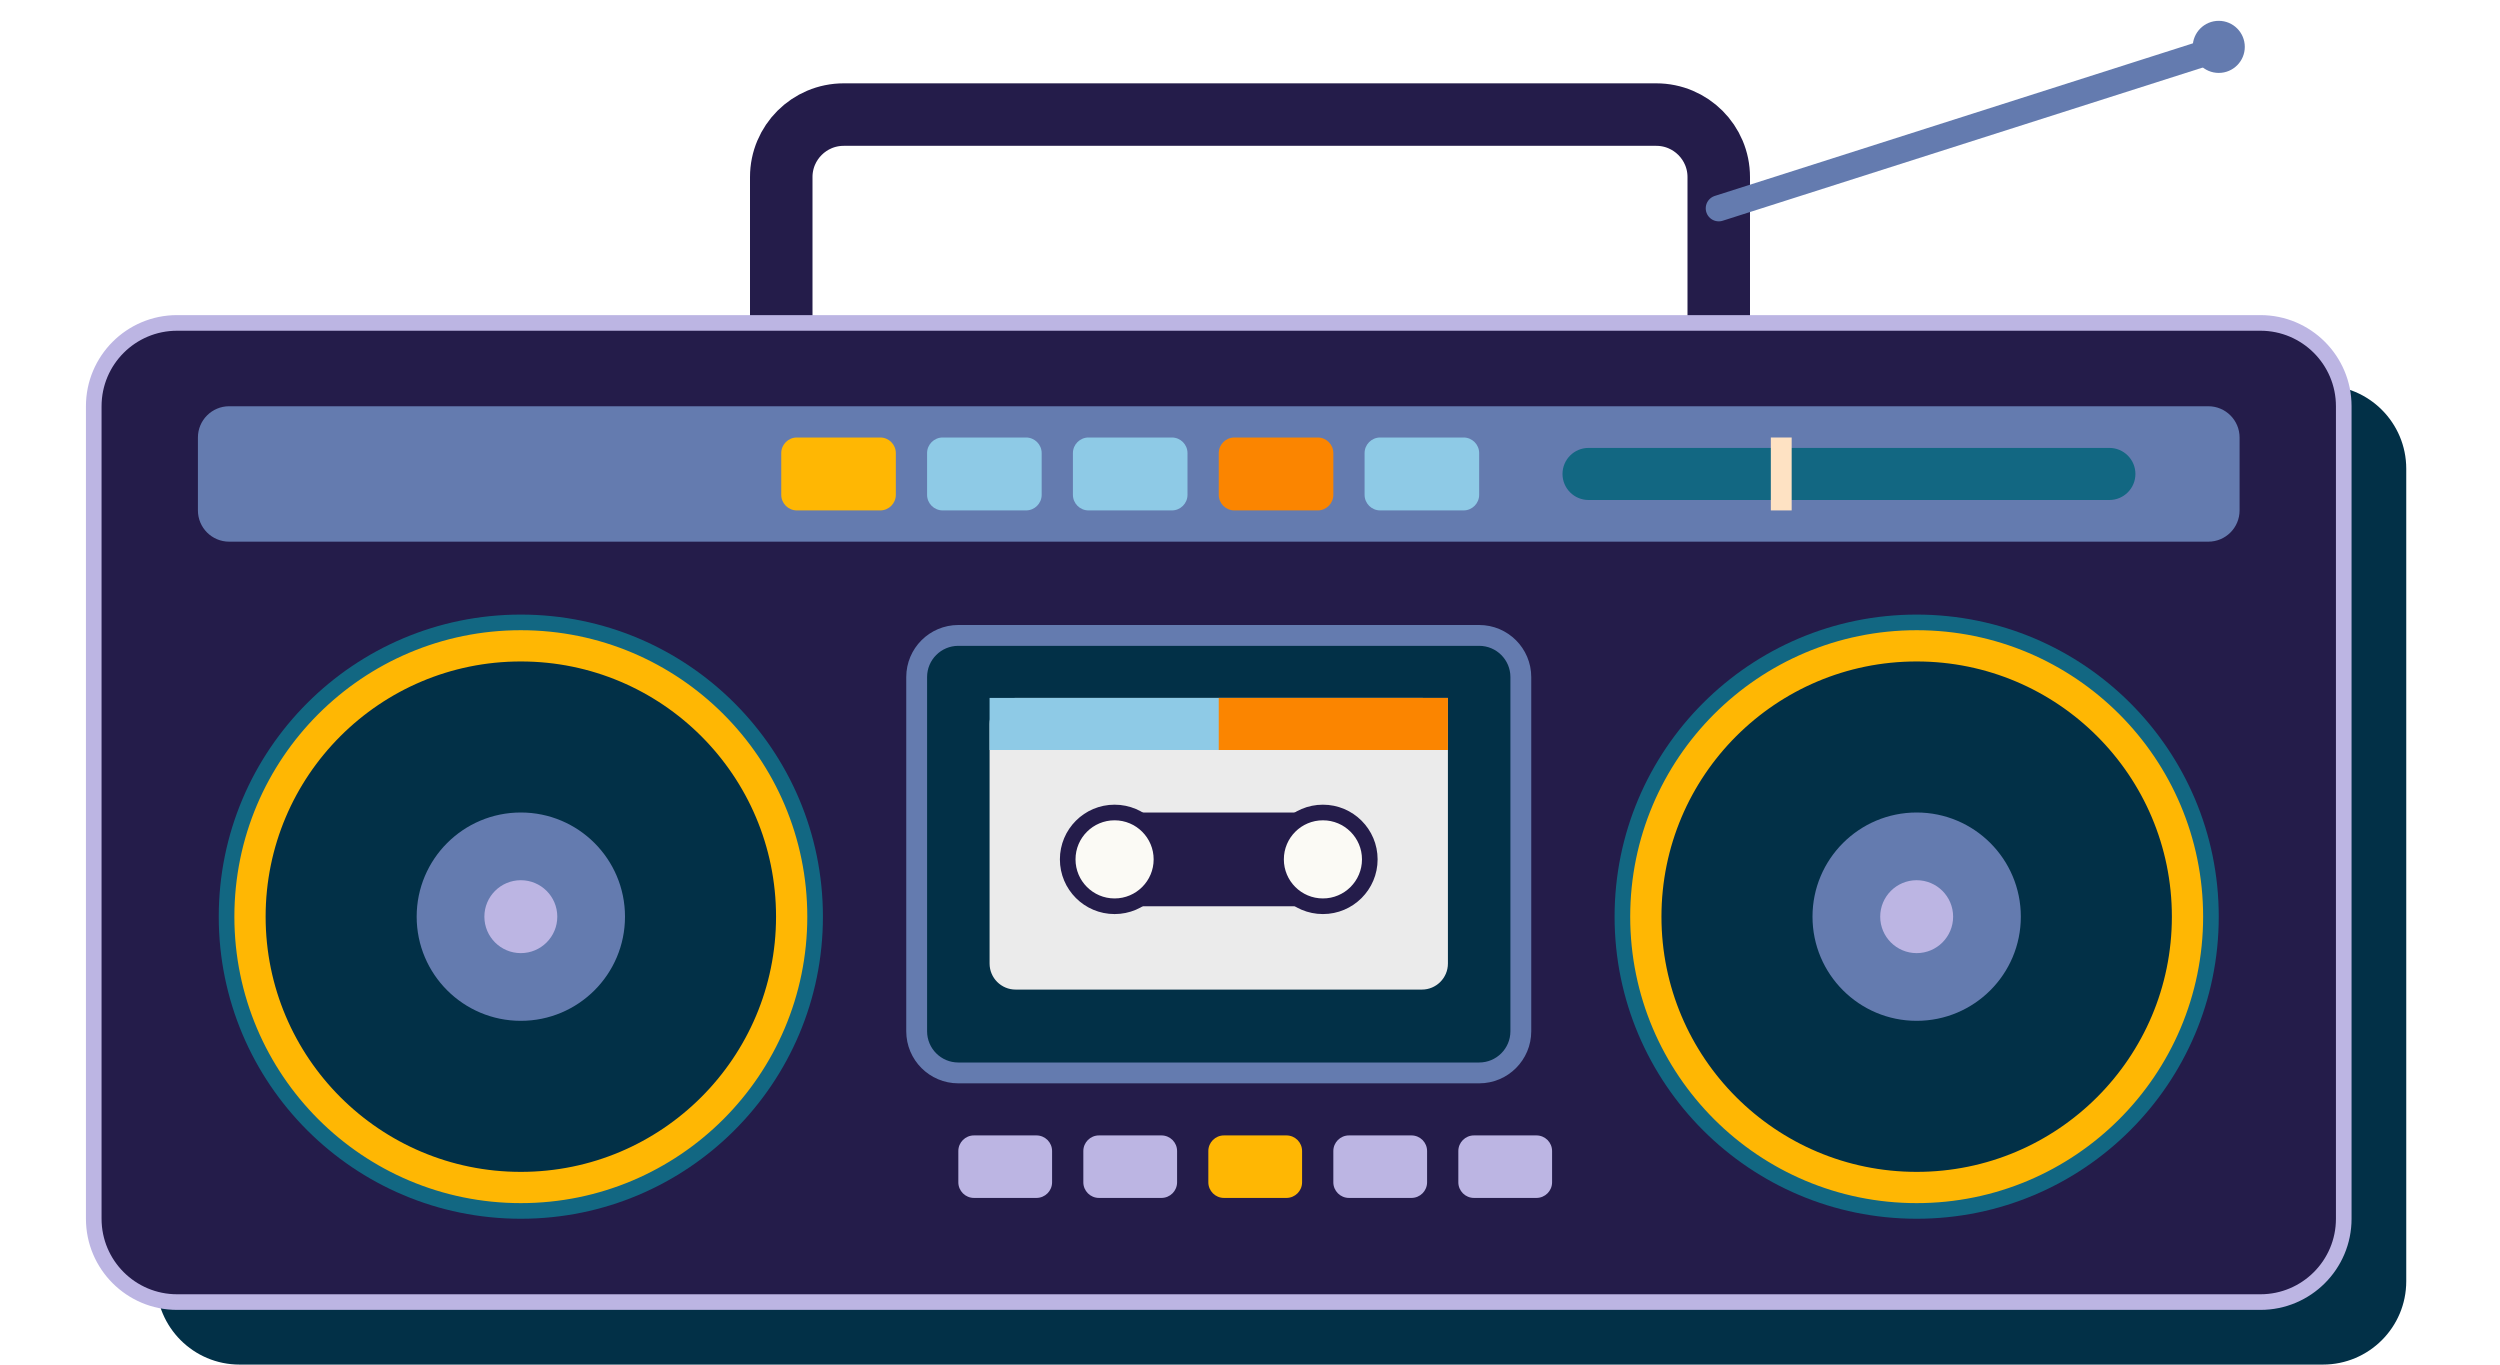
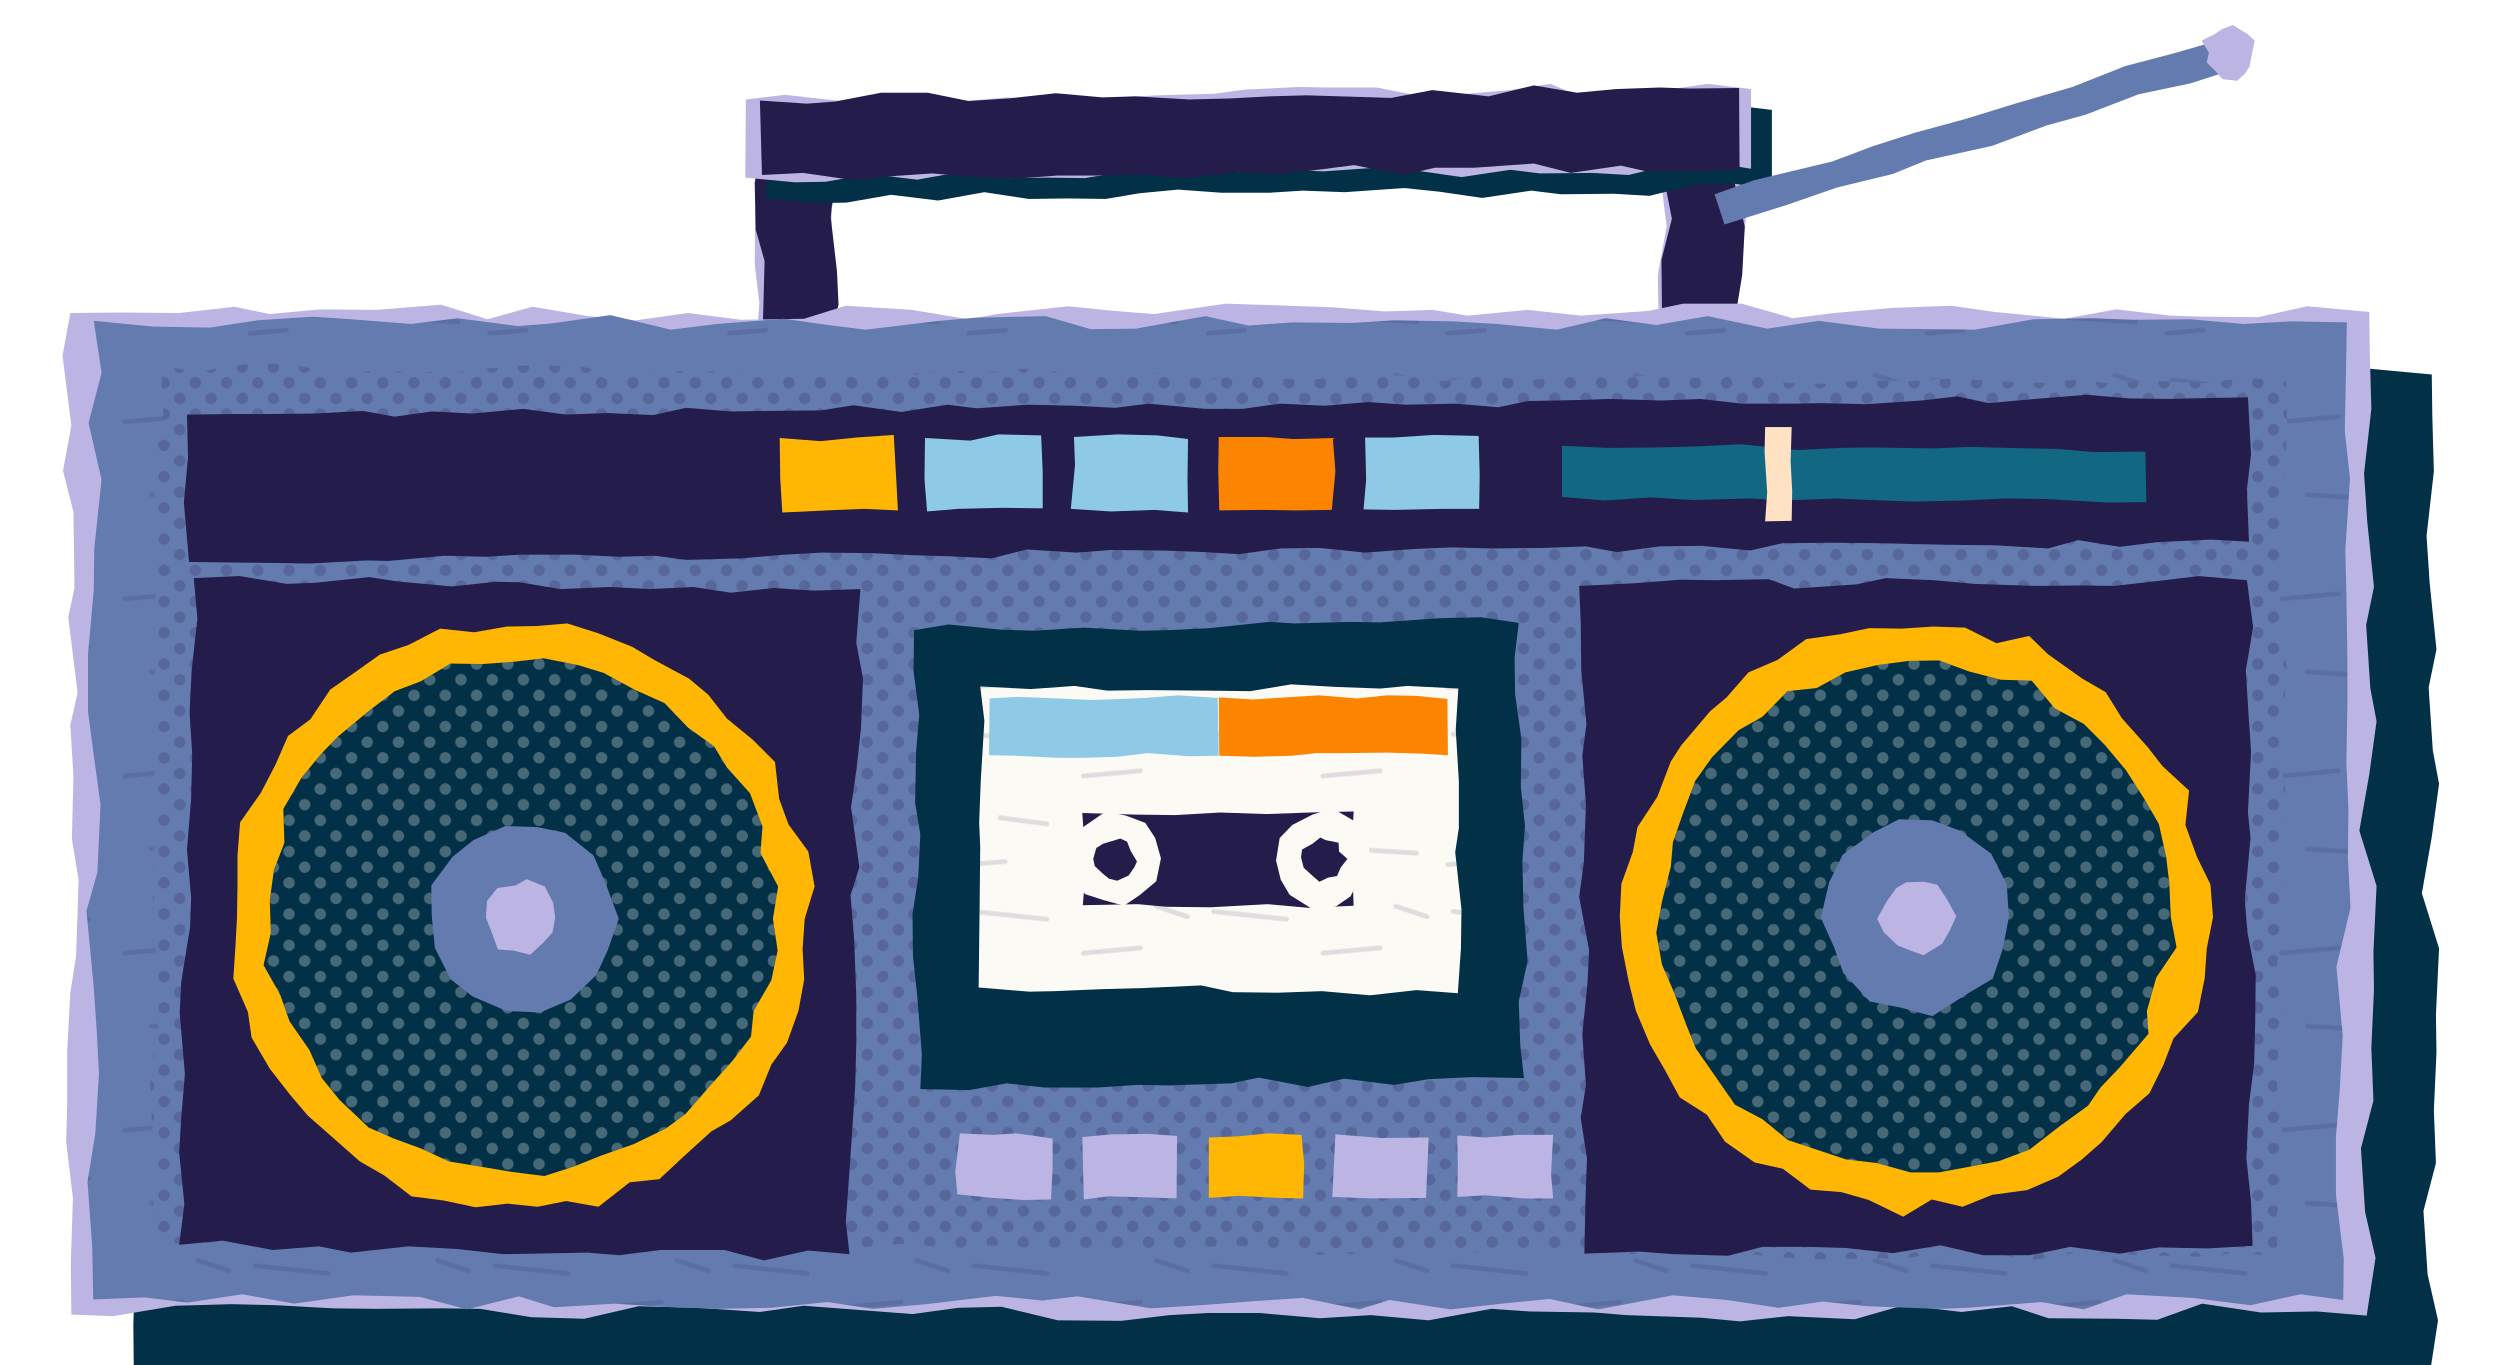
<svg xmlns="http://www.w3.org/2000/svg" viewBox="0 0 480 262" width="480" height="262">
-   <path d="M150 70V34a12 12 0 0 1 12-12h156a12 12 0 0 1 12 12v36" fill="none" stroke="#241c4a" stroke-width="12" stroke-linecap="round" />
-   <path d="M330 40 L424 10" stroke="#647baf" stroke-width="5" stroke-linecap="round" />
-   <circle cx="426" cy="9" r="5" fill="#647baf" />
-   <rect x="30" y="74" width="432" height="188" rx="16" fill="#023047" />
-   <rect x="18" y="62" width="432" height="188" rx="16" fill="#241c4a" stroke="#bcb5e3" stroke-width="3" />
-   <rect x="38" y="78" width="392" height="26" rx="6" fill="#647baf" />
-   <g fill="#ffb703">
-     <rect x="150" y="84" width="22" height="14" rx="3" />
-     <rect x="178" y="84" width="22" height="14" rx="3" fill="#8ecae6" />
-     <rect x="206" y="84" width="22" height="14" rx="3" fill="#8ecae6" />
-     <rect x="234" y="84" width="22" height="14" rx="3" fill="#fb8500" />
-     <rect x="262" y="84" width="22" height="14" rx="3" fill="#8ecae6" />
-   </g>
-   <rect x="300" y="86" width="110" height="10" rx="5" fill="#126782" />
-   <rect x="340" y="84" width="4" height="14" fill="#fee2c3" />
-   <g>
-     <circle cx="100" cy="176" r="58" fill="#126782" />
-     <circle cx="100" cy="176" r="52" fill="#023047" stroke="#ffb703" stroke-width="6" />
-     <circle cx="100" cy="176" r="20" fill="#647baf" />
-     <circle cx="100" cy="176" r="7" fill="#bcb5e3" />
-   </g>
-   <g>
-     <circle cx="368" cy="176" r="58" fill="#126782" />
-     <circle cx="368" cy="176" r="52" fill="#023047" stroke="#ffb703" stroke-width="6" />
-     <circle cx="368" cy="176" r="20" fill="#647baf" />
-     <circle cx="368" cy="176" r="7" fill="#bcb5e3" />
-   </g>
-   <rect x="176" y="122" width="116" height="84" rx="8" fill="#023047" stroke="#647baf" stroke-width="4" />
-   <rect x="190" y="134" width="88" height="56" rx="5" fill="#ebebeb" />
-   <rect x="190" y="134" width="88" height="10" fill="#8ecae6" />
-   <rect x="234" y="134" width="44" height="10" fill="#fb8500" />
-   <rect x="210" y="156" width="48" height="18" rx="4" fill="#241c4a" />
-   <circle cx="214" cy="165" r="9" fill="#fbfaf5" stroke="#241c4a" stroke-width="3" />
-   <circle cx="254" cy="165" r="9" fill="#fbfaf5" stroke="#241c4a" stroke-width="3" />
-   <g fill="#bcb5e3">
-     <rect x="184" y="218" width="18" height="12" rx="3" />
-     <rect x="208" y="218" width="18" height="12" rx="3" />
-     <rect x="232" y="218" width="18" height="12" rx="3" fill="#ffb703" />
-     <rect x="256" y="218" width="18" height="12" rx="3" />
-     <rect x="280" y="218" width="18" height="12" rx="3" />
-   </g>
+   <defs>
+     <pattern id="ht" width="6" height="6" patternUnits="userSpaceOnUse">
+       <circle cx="1.5" cy="1.5" r="1.1" fill="#241c4a" fill-opacity="0.2" />
+       <circle cx="4.5" cy="4.5" r="1.1" fill="#241c4a" fill-opacity="0.2" />
+     </pattern>
+     <pattern id="hl" width="6" height="6" patternUnits="userSpaceOnUse">
+       <circle cx="1.5" cy="1.5" r="1.1" fill="#fbfaf5" fill-opacity="0.28" />
+       <circle cx="4.5" cy="4.5" r="1.1" fill="#fbfaf5" fill-opacity="0.28" />
+     </pattern>
+     <pattern id="fb" width="46" height="34" patternUnits="userSpaceOnUse">
+       <path d="M3 5l14 1.5M24 13l11-1M8 21l9 1.2M29 27l13 .8M38 4l6 2M2 30l7-.6" stroke="#241c4a" stroke-opacity="0.13" stroke-width="0.9" stroke-linecap="round" fill="none" />
+     </pattern>
+     <pattern id="fl" width="46" height="34" patternUnits="userSpaceOnUse">
+       <path d="M3 5l14 1.5M24 13l11-1M8 21l9 1.2M29 27l13 .8M38 4l6 2M2 30l7-.6" stroke="#fbfaf5" stroke-opacity="0.18" stroke-width="0.9" stroke-linecap="round" fill="none" />
+     </pattern>
+   </defs>
+   <path d="M144.9 23.7 160.9 24.1 161.7 34.4 159.7 39.9 159.5 48.9 159.7 59.1 159.9 68.1 161 78.7 145.1 78.7 144.8 71.1 145.8 58.2 144.9 50.7 145 40.9 145.7 31.7Z" fill="#bcb5e3" />
+   <path d="M146.4 26.4 160.1 26.4 160.4 32.8 159.5 41.7 160.7 52.1 161 58.5 159.1 65.6 159.6 75.7 146.4 75.6 145.6 66.8 146.5 61.3 146.8 50.1 145.1 44.1 144.9 35.1Z" fill="#241c4a" />
+   <path d="M319 23.7 334.2 23.1 334.6 31.6 335.2 42.2 333.9 51.2 333.6 58.2 334.8 70.8 334.8 78.8 319.4 78.9 319.7 68.6 318.4 58.7 318.3 52.8 320 43.5 318.7 33.1Z" fill="#bcb5e3" />
+   <path d="M320.4 26.1 333.7 25.9 333 34.9 335 43.5 334.5 52.8 333.4 59.5 334.4 69.3 334.4 75.9 320 76.4 321.1 68.5 319.1 59.9 319 49.9 321 42 319.2 32.8Z" fill="#241c4a" />
+   <path d="M147.2 23.1 154.7 22.2 165.4 23.4 170.8 22.4 179 23.1 189.2 23.4 197.3 22.7 203.3 23 209.8 23.3 218.9 22.7 226.2 22.3 237.1 22 243 21.2 253.4 20.7 258.9 20.8 268.3 20.8 274.9 22.1 283.2 22.2 293.9 21.3 301.7 20.1 306.4 22.1 317.7 21.5 326.3 20.9 331.9 20.1 340.2 21.1 340.2 36.4 333.2 35.3 325.7 35.4 316.7 37.6 309.8 37.2 299.7 37.3 294 36.6 284.6 38 276.3 36.8 269.6 36.1 258.2 36.9 250.1 36.6 243.8 37 234.4 37 226.2 36.4 218.8 37.1 212.3 38.2 205 38.1 197.5 38.2 189 36.9 180.1 38.5 171.1 37.4 162.5 38.9 156.6 39 147.1 38.1Z" fill="#023047" />
+   <path d="M143.2 19.1 150.7 18.2 161.4 19.4 166.8 18.4 175 19.1 185.2 19.4 193.3 18.7 199.3 19 205.8 19.3 214.9 18.7 222.2 18.3 233.1 18 239 17.2 249.4 16.7 254.9 16.8 264.3 16.8 270.9 18.1 279.2 18.2 289.9 17.3 297.7 16.1 302.4 18.1 313.7 17.5 322.3 16.9 327.9 16.1 336.2 17.1 336.2 32.4 329.2 31.3 321.7 31.4 312.7 33.6 305.8 33.2 295.7 33.3 290 32.6 280.6 34 272.3 32.8 265.6 32.1 254.2 32.9 246.1 32.6 239.8 33 230.4 33 222.2 32.4 214.8 33.1 208.3 34.2 201 34.1 193.5 34.2 185 32.9 176.1 34.5 167.1 33.4 158.5 34.9 152.6 35 143.1 34.1Z" fill="#bcb5e3" />
+   <path d="M145.9 19.3 154.9 19.9 160.3 19.5 169.2 17.8 178.1 17.8 186 19.4 193.7 18.9 202.7 17.9 211.7 18.7 217.9 18.5 228.4 19.1 236.2 18.9 243.8 18.5 250.8 18.3 260.7 18.6 267.1 18.8 275 17.3 285.8 18.5 294.5 16.4 302.8 17.8 310.3 17.1 318.7 16.8 324.4 17 333.9 16.9 334 32.5 326.2 32.9 316.1 32.9 311.2 31.8 301.6 33.2 294.5 31.4 283.1 32.2 275.5 32.2 269.4 33.6 260 31.7 253.8 32.5 245.5 33.5 237.8 33 227.9 34.2 218.8 33.5 210.5 33.7 203.1 33.7 195.1 34.3 187.6 34 178.9 33.3 170.2 33.9 163.9 34.6 154.2 33.2 146.3 33.6Z" fill="#241c4a" />
+   <path d="M329.2 37.3 336.8 34.6 351.8 31 359.5 28.1 367.6 25.5 377.5 22.8 386.9 19.9 397.9 16.7 408 12.7 417.5 10.2 428.9 6.9 430.5 12.8 420.6 16 410.6 18.1 400.5 22 392.9 24.1 382.5 28 369.8 30.8 363.4 33.4 352.7 36 343.2 39.3 331.1 43.1Z" fill="#647baf" />
+   <path d="M432.4 10.2 431.9 12.8 431 14.2 429.5 15.5 426.7 15.2 425.6 13.9 423.7 12 424.1 10.1 422.7 7.8 425.1 6.6 426.6 5.6 428.7 4.8 431.6 6.6 432.9 7.8Z" fill="#bcb5e3" />
+   <path d="M25.5 72.1 35.3 72 46.4 72.1 57 70.9 63.8 72.3 73.4 71.4 84.2 71.5 96.7 70.5 105.6 73.3 114.2 70.9 125 72.7 134.1 73.5 144.1 72.1 154.3 73.4 166.4 73.2 174.4 70.7 187.1 71.5 198 73.3 203.4 72.3 217.1 70.8 226 71.7 233.5 72.3 247.4 70.3 256.7 70.6 267.8 71 277.8 71.8 287.1 71.5 293.8 72.6 305.3 71.5 315.6 72.6 328.5 71.7 335.2 70.3 346.4 70.3 356.2 73.1 364.1 72.1 375.7 71.1 386.6 70.7 395 71.9 408.4 73.2 418.3 71.4 428.7 72.6 435.1 72.8 445.5 72.9 455 70.8 466.9 71.9 467 79.8 467.3 90.5 465.9 102.9 466.5 112 467.8 124.7 466.3 132 467.1 144.1 468.3 150.5 466.9 160.7 465 171.5 468.3 182.1 467.7 194.8 467.8 202.1 467.3 213.2 467.7 223.3 465.3 232.5 466.1 244.7 468.1 253.5 466.4 264.6 456.8 263.8 446.1 264 434.8 262.3 426.2 265.4 418.2 265.2 405.3 265.1 398.3 262.8 388.6 263.9 377.5 262.6 368.1 265.3 355.3 264.7 346.1 265.7 338.6 265 324.2 264.5 318.1 264 305.7 263.8 298.3 263.3 286.3 265.5 275.2 264.5 265.4 265.1 253.8 264.1 243.8 264.1 236.6 264.5 227.3 265.6 215.1 265.5 204.3 262.9 196 263.1 187.2 264.3 178.1 263.6 166.3 262.7 157.9 263.9 146 263.1 134.6 262.8 124.2 265.2 114 264.9 104.2 263.3 97 263.2 84.1 263.3 75.8 263.2 65.1 262.6 56.5 262.4 45.7 262.7 33.7 264.7 25.7 264.4 25.6 254.3 26 242 24.7 231.2 24.9 223.8 24.9 213.8 25.5 202.6 26.6 195.6 27.1 180.9 25.8 173.1 26.1 161 25.5 151.2 26.9 145 25.1 130.5 26.3 124.9 26.1 110.3 24.1 102.4 25.7 93.7 24 80.3Z" fill="#023047" />
+   <path d="M13.5 60.1 23.3 60 34.4 60.1 45 58.9 51.8 60.3 61.4 59.4 72.2 59.5 84.7 58.5 93.6 61.3 102.2 58.9 113 60.7 122.1 61.5 132.1 60.1 142.3 61.4 154.4 61.2 162.4 58.7 175.1 59.5 186 61.3 191.4 60.3 205.1 58.8 214 59.7 221.5 60.3 235.4 58.3 244.7 58.6 255.8 59 265.8 59.8 275.1 59.5 281.8 60.6 293.3 59.5 303.6 60.6 316.5 59.7 323.2 58.3 334.4 58.3 344.2 61.1 352.1 60.1 363.7 59.1 374.6 58.7 383 59.9 396.4 61.2 406.3 59.4 416.7 60.6 423.1 60.8 433.5 60.9 443 58.8 454.9 59.9 455 67.8 455.3 78.5 453.9 90.9 454.5 100 455.8 112.7 454.3 120 455.1 132.1 456.3 138.5 454.9 148.7 453 159.5 456.3 170.1 455.7 182.8 455.8 190.1 455.3 201.2 455.7 211.3 453.3 220.5 454.1 232.7 456.1 241.5 454.4 252.6 444.8 251.8 434.1 252 422.8 250.3 414.2 253.4 406.2 253.2 393.3 253.1 386.3 250.8 376.6 251.9 365.5 250.6 356.1 253.3 343.3 252.7 334.1 253.7 326.6 253 312.2 252.5 306.1 252 293.7 251.8 286.3 251.3 274.3 253.5 263.2 252.5 253.4 253.1 241.8 252.1 231.8 252.1 224.6 252.5 215.3 253.6 203.1 253.5 192.3 250.9 184 251.1 175.2 252.3 166.1 251.6 154.3 250.7 145.9 251.9 134 251.1 122.6 250.8 112.2 253.2 102 252.9 92.2 251.3 85 251.2 72.1 251.3 63.8 251.2 53.1 250.6 44.5 250.4 33.7 250.7 21.7 252.7 13.7 252.4 13.6 242.3 14 230 12.7 219.2 12.9 211.8 12.9 201.8 13.5 190.6 14.6 183.6 15.1 168.9 13.8 161.1 14.1 149 13.5 139.2 14.9 133 13.1 118.5 14.3 112.9 14.1 98.3 12.1 90.4 13.7 81.7 12 68.3Z" fill="#bcb5e3" />
+   <path d="M18 61.6 29.4 62.7 40.3 62.9 49.4 61.5 60.1 60.8 67.4 61.3 78.9 62.2 87.9 61.1 99.4 62.6 105.9 62.1 117.2 60.5 128.8 63.3 137.7 62.2 150.5 61.2 159.7 62.5 166.2 63.3 180.4 61.6 187.2 61 200.8 60.7 209.4 63.2 218.1 63.1 231.4 60.7 239.7 62.5 248.1 61.9 259.6 62 267.7 61.5 279 61.7 287.4 62.2 298.9 63.3 308.3 61.1 318 62.4 327.9 60.7 339.3 63.1 349.2 61.6 360.8 63.1 372 63.2 379.2 63.3 390.4 61.3 401.5 61.1 409.6 61.4 420.6 61.3 430.8 62.2 440 61.7 450.6 61.9 450.4 72.9 450.2 82.8 451.2 91.9 450.3 105.7 450.5 113.7 450.7 126.4 450.7 135.4 450.5 146.4 450.9 155.4 450.8 164.7 451.3 174.3 448.6 185.6 449.8 198.9 449.2 209.8 448.5 218.2 448.5 229.4 450 241.7 449.9 249.6 441.7 248.5 432.1 250.6 421 249.2 408.3 248.5 400.1 251.4 392 250 377.6 251.1 372 251.3 358.5 250.8 350 249.9 341.5 251.1 331.6 249.6 321.2 248.7 306.9 251.4 297.5 249.4 288.4 250.3 278.5 251.4 266.8 249.6 261 251.4 250.2 249.2 241.1 249.8 230.5 250.6 220.9 251.2 206.9 248.9 200.1 249.7 191.2 248.8 177.9 250.4 167.6 251.3 158.9 250 148 251.1 137.6 251.3 127.1 250.9 118 250.3 106.4 251 99.6 248.9 89.7 251.4 80.6 249 67.8 248.7 56.5 250.3 46.5 248.5 36 250.1 27.7 249.1 17.9 249.5 17.7 239.3 16.8 226.9 18.3 217.6 19 206.2 18.6 198.4 18 189.6 16.6 174.9 18.7 167.5 19.3 154.5 18 145 16.9 136.6 16.9 125.6 18 113.3 18.1 105.3 19.5 92.1 17 81.2 19.5 71.6Z" fill="#647baf" />
+   <path d="M18 61.6 29.4 62.7 40.3 62.9 49.4 61.5 60.1 60.8 67.4 61.3 78.9 62.2 87.9 61.1 99.4 62.6 105.9 62.1 117.2 60.5 128.8 63.3 137.7 62.2 150.5 61.2 159.7 62.5 166.2 63.3 180.4 61.6 187.2 61 200.8 60.7 209.4 63.2 218.1 63.1 231.4 60.7 239.7 62.5 248.1 61.9 259.6 62 267.7 61.5 279 61.7 287.4 62.2 298.9 63.3 308.3 61.1 318 62.4 327.9 60.7 339.3 63.1 349.2 61.6 360.8 63.1 372 63.2 379.2 63.3 390.4 61.3 401.5 61.1 409.6 61.4 420.6 61.3 430.8 62.2 440 61.7 450.6 61.9 450.4 72.9 450.2 82.8 451.2 91.9 450.3 105.7 450.5 113.7 450.7 126.4 450.7 135.4 450.5 146.4 450.9 155.4 450.8 164.7 451.3 174.3 448.6 185.6 449.8 198.9 449.2 209.8 448.5 218.2 448.5 229.4 450 241.7 449.9 249.6 441.7 248.5 432.1 250.6 421 249.2 408.3 248.5 400.1 251.4 392 250 377.6 251.1 372 251.3 358.5 250.8 350 249.9 341.5 251.1 331.6 249.6 321.2 248.7 306.9 251.4 297.5 249.4 288.4 250.3 278.5 251.4 266.8 249.6 261 251.4 250.2 249.2 241.1 249.8 230.5 250.6 220.9 251.2 206.9 248.9 200.1 249.7 191.2 248.8 177.9 250.4 167.6 251.3 158.9 250 148 251.1 137.6 251.3 127.1 250.9 118 250.3 106.4 251 99.6 248.9 89.7 251.4 80.6 249 67.8 248.7 56.5 250.3 46.5 248.5 36 250.1 27.7 249.1 17.9 249.5 17.7 239.3 16.8 226.9 18.3 217.6 19 206.2 18.6 198.4 18 189.6 16.6 174.9 18.7 167.5 19.3 154.5 18 145 16.9 136.6 16.9 125.6 18 113.3 18.1 105.3 19.5 92.1 17 81.2 19.5 71.6Z" fill="url(#fb)" />
+   <path d="M30.9 70.2 37.7 71.4 47.4 69.9 55.1 69.8 64.3 71.7 72.5 71.2 78 71.4 87.6 71.5 92.8 70.8 101.9 70.1 111.2 70.3 118.9 71.9 125 71.5 132.8 71.2 143.6 71.6 151.8 71.6 158 71.7 167 72.5 175.7 72 180.9 71.1 189.4 71.5 196.8 70.8 205 71.6 213.2 71.9 223.2 71.7 232.5 72.9 239 72 244.9 72.7 252.9 72.8 261.5 71.7 270.1 72.2 276.9 73.2 286.4 72 292.7 73.2 301.5 71.8 309.9 72.7 320.2 71.8 324.9 72.6 334.5 71.8 343.2 73.5 350.4 73.7 356.7 73.1 366.5 73.2 375.3 72.6 383 73.2 392.2 73.5 398.5 72.9 404.7 73.6 413.8 73.1 422.9 73.6 431.7 72.5 438.9 73.3 439.1 81.3 438.7 90.3 437.9 95.6 438.3 103.6 437.8 115.3 437.8 119.5 439.2 129.5 438.1 138.5 437.6 143.7 438.9 152.7 438 161.6 438.5 171.3 438.1 176.7 437 187.2 438.7 194.7 437.4 201.4 437.2 209.2 438.1 217 438.1 227.1 437 234.3 437.3 241.2 429.8 240.5 423.2 241.3 412.1 241 405.1 240.7 399 240.4 390 242 379.7 240 371.7 240.6 366.3 241.5 356 241.7 350.4 241.8 343 241.5 332.7 240.5 323.6 239.8 319.4 240.6 309.7 240.8 301.2 240 294.8 239.7 284.7 240.6 276.5 240.1 271.3 239.7 260.8 240.7 252.8 240.9 247.3 240.1 235.9 239 229.7 239.6 220.5 239.7 212.6 239.7 204.2 239.5 197.8 239.6 189.4 239.1 182.3 239.8 175 238.7 164.8 239.5 156.8 240.2 151 239.1 140.8 238.5 133 239.3 125.7 238.4 117.6 239.9 108.2 238.6 102.3 239.7 94.7 238.4 84 238 79.3 238.1 68.2 239.4 61 239.4 52.2 238.6 43.9 238.3 38.3 238.8 29.7 238.6 29.5 228.6 30.4 223.9 29.2 216.2 28.8 206.1 30.4 197.1 30.5 188.6 30 184.1 29.4 173 29.4 167.5 30 157.8 29.3 149.9 29.8 142.6 30.1 133.8 29.7 127.9 30.5 120.5 29.4 109.2 30.7 102.2 29.7 95.3 30.2 84.9 31.4 79.7Z" fill="#647baf" />
+   <path d="M30.9 70.2 37.7 71.4 47.4 69.9 55.1 69.8 64.3 71.7 72.5 71.2 78 71.4 87.6 71.5 92.8 70.8 101.9 70.1 111.2 70.3 118.9 71.9 125 71.5 132.8 71.2 143.6 71.6 151.8 71.6 158 71.7 167 72.5 175.7 72 180.9 71.1 189.4 71.5 196.8 70.8 205 71.6 213.2 71.9 223.2 71.7 232.5 72.9 239 72 244.9 72.7 252.9 72.8 261.5 71.7 270.1 72.2 276.9 73.2 286.4 72 292.7 73.2 301.5 71.8 309.9 72.7 320.2 71.8 324.9 72.6 334.5 71.8 343.2 73.5 350.4 73.7 356.7 73.1 366.5 73.2 375.3 72.6 383 73.2 392.2 73.5 398.5 72.9 404.7 73.6 413.8 73.1 422.9 73.6 431.7 72.5 438.9 73.3 439.1 81.3 438.7 90.3 437.9 95.6 438.3 103.6 437.8 115.3 437.8 119.5 439.2 129.5 438.1 138.5 437.6 143.7 438.9 152.7 438 161.6 438.5 171.3 438.1 176.7 437 187.2 438.7 194.7 437.4 201.4 437.2 209.2 438.1 217 438.1 227.1 437 234.3 437.3 241.2 429.8 240.5 423.2 241.3 412.1 241 405.1 240.7 399 240.4 390 242 379.7 240 371.7 240.6 366.3 241.5 356 241.7 350.4 241.8 343 241.5 332.7 240.5 323.6 239.8 319.4 240.6 309.7 240.8 301.2 240 294.8 239.7 284.7 240.6 276.5 240.1 271.3 239.7 260.8 240.7 252.8 240.9 247.3 240.1 235.9 239 229.7 239.6 220.5 239.7 212.6 239.7 204.2 239.5 197.8 239.6 189.4 239.1 182.3 239.8 175 238.7 164.8 239.5 156.8 240.2 151 239.1 140.8 238.5 133 239.3 125.7 238.4 117.6 239.9 108.2 238.6 102.3 239.7 94.7 238.4 84 238 79.3 238.1 68.2 239.4 61 239.4 52.2 238.6 43.9 238.3 38.3 238.8 29.7 238.6 29.5 228.6 30.4 223.9 29.2 216.2 28.8 206.1 30.4 197.1 30.5 188.6 30 184.1 29.4 173 29.4 167.5 30 157.8 29.3 149.9 29.8 142.6 30.1 133.8 29.7 127.9 30.5 120.5 29.4 109.2 30.7 102.2 29.7 95.3 30.2 84.9 31.4 79.7Z" fill="url(#ht)" />
+   <path d="M35.9 79.6 44.2 79.5 50.5 79.5 60.4 79.4 69.7 78.9 75.8 80 82.9 79 90.7 79.4 100.4 78.5 108.7 79.6 116.6 79.3 125.4 79.7 131.7 78.3 140.3 79 147.1 78.9 157.6 78.8 163.9 77.8 173 79.1 181.9 77.7 187.5 78.4 197.3 77.7 206.3 77.9 214.1 78.3 220.5 77.5 231.3 78.5 238.6 78.5 245.7 77.5 254.3 77.9 262.7 77.2 270 77.7 279.5 77.5 287.7 78.2 293.3 77 303.3 76.8 308.8 76.6 319 76.9 326.4 76.6 334.5 77.5 344.8 77.5 349.7 77.4 358.4 77.6 368.9 76.9 375.8 76.1 381.8 77.4 390.7 76.6 400.6 75.8 408.9 76.5 416.4 76.6 424.9 76.4 431.6 76.3 432.2 87.3 431.4 94 431.8 104 424.5 103.6 414.1 104.1 407 105 399 103.7 393.3 105.3 383 104.7 374.2 104.6 369.2 104.5 361.4 104.3 351.4 104.2 342.2 104.3 336 105.7 326.7 104.8 318.7 104.9 310.4 106 304.5 104.9 296.4 105.2 286.3 105.3 278.7 105.1 271.6 105.4 262 106.1 253.4 105.2 245.9 105.3 237.8 106.4 231.3 106 223 105.7 213.2 105.6 206.7 106.1 197.1 105.5 190.4 107.2 182.2 106.8 175.3 106.6 167.4 106.2 157.9 106.1 150.5 106.5 142.4 107.2 131.8 107.5 125.6 106.7 118.9 106.9 110.5 106.5 99.8 106.5 93.3 106.9 85.4 106.7 74.6 107.7 70.4 107.6 59.6 108.2 53.4 108.1 44.3 108 36.3 107.9 35.3 96.5 36.1 87.8Z" fill="#241c4a" />
+   <path d="M149.7 84.1 157.5 84.7 164.5 84 171.6 83.5 172.1 92.4 172.4 98 165.8 97.7 158.7 98 150.2 98.4 149.8 91.8Z" fill="#ffb703" />
+   <path d="M177.6 84.1 186.3 84.6 191.7 83.4 199.9 83.6 200.2 90.6 200.2 97.6 192.3 97.5 183.9 97.7 178 98.2 177.5 92Z" fill="#8ecae6" />
+   <path d="M206.2 83.9 214.6 83.4 222.3 83.6 228.1 84.3 228 91.9 228.1 98.4 221.6 97.9 213.3 98.2 205.6 97.7 206.4 89.3Z" fill="#8ecae6" />
+   <path d="M234 83.9 243 83.9 248.2 84.3 255.9 84.1 256.4 90.5 255.7 97.9 248.8 98 242.3 97.9 234.1 98 233.9 90.4Z" fill="#fb8500" />
+   <path d="M262.1 84 267.7 84 275.3 83.5 283.9 83.7 284.1 91.3 284 97.7 276.9 97.7 267.6 97.9 261.8 97.8 262.3 92.1Z" fill="#8ecae6" />
+   <path d="M299.9 85.6 308.9 86 318.9 85.9 326.2 85.7 334.3 85.3 345.2 86.4 353.4 86 358.8 85.9 371.1 86.1 378.4 85.8 385.6 86 395 86.2 402 86.8 411.9 86.7 412.1 96.4 404.8 96.5 392.6 95.8 385.1 95.7 377.1 96.1 367.3 96.3 359.1 96 352.6 95.7 342.7 96.1 336.1 95.7 325.1 96 316.8 95.5 308.1 96.1 299.9 95.4Z" fill="#126782" />
+   <path d="M338.9 82 344 82 343.8 88.6 344.1 94.2 344 100 338.9 100.1 339.3 94.5 338.8 86.9Z" fill="#fee2c3" />
+   <path d="M37.2 111 46 110.6 55 112.1 60.5 111.9 70.9 110.8 76 111.6 86.7 112.6 95.2 111.7 99.8 111.8 107.5 113.1 117 112.7 124.7 113.1 133.1 112.7 140.3 113.8 148.5 112.9 156.3 113.4 165.2 113.1 164.4 123.4 165.7 130.3 165.3 139.9 164.5 147.3 163.4 155 165 166.5 163.3 171.9 164 180.4 164.4 191.1 164.4 200.7 164.2 208.6 163.6 217.4 163.2 223.4 162.4 234.5 163.1 240.8 155.1 240.1 146.7 242 139.1 240 126.8 240 118.9 241 112.7 240.5 102.7 240.7 96.6 240.8 87.7 239.8 78.4 239.3 67.4 240.5 61.2 239.3 52.4 240 42.7 238.2 34.4 239 35.4 231.2 34.4 221.3 34.8 214.6 35.5 206.2 34.5 194.5 34.8 188.5 36.5 178 36.7 172.3 35.9 163.2 36.7 153.3 36.9 144.8 36.4 136.7 36.8 128.7 37.9 118.8Z" fill="#241c4a" />
+   <path d="M154.5 176.4 154.1 182.2 154.4 188.1 153.3 194.1 151.1 200.2 148.1 204.4 145.7 210.3 140.3 215.1 136.6 217.2 131.2 222.1 126.6 226.4 120.9 227 114.9 231.7 108.7 230.6 103.2 231.7 97.4 231.1 91.3 231.8 85.2 230.5 79 229.7 73.8 225.7 69.1 223 63.2 217.8 59.1 214.2 55.7 210.2 51.8 205.2 48.3 199.2 47.6 194.3 44.8 187.9 45.2 181.8 45.5 176.2 45.6 169.8 45.6 164.2 46.1 157.9 50.1 152.2 52.9 146.8 55.3 141.3 59.6 138.1 63.4 132.4 68.7 128.7 72.9 125.7 78.5 123.8 84.5 120.7 91 121.4 97.3 120.3 102.9 120.2 108.9 119.7 114.9 121.6 121.4 124.2 125.6 126.7 132.3 130.3 136 133.4 139.6 138 144.5 142 148.8 146.3 149.6 153.4 151.4 158.3 155.2 163.5 156.4 170.2Z" fill="#ffb703" />
+   <path d="M148.4 176.4 149.3 182.5 148.1 188.2 144.7 194.1 144.2 199 140.7 203.6 136.3 208.5 131.6 213.9 127.8 216.7 121.6 219.7 115.6 221.8 110.1 224 104.5 225.8 98.2 225 92.9 224.1 86.2 223 80.8 220.5 75.6 218.6 70.8 216.5 65.2 211.2 61.8 207 59.4 201.6 55.6 196.1 53.8 191 50.6 185.3 52 179.1 51.8 172.9 52.6 167 54.6 161.8 54.4 155.3 57.9 149.3 61.6 144.8 64.9 141.4 70.8 136.5 75.8 132.7 80.8 130.8 86.5 127.4 92.6 127.5 98.2 127.1 104.4 126.4 111 127.7 115.9 129.2 121.8 132.4 127.6 135 132.1 139.7 137.1 143.3 139.6 147.4 144 152.3 146.4 158.7 146 163.8 149.4 170.2Z" fill="#023047" />
+   <path d="M148.4 176.4 149.3 182.5 148.1 188.2 144.7 194.1 144.2 199 140.7 203.6 136.3 208.5 131.6 213.9 127.8 216.7 121.6 219.7 115.6 221.8 110.1 224 104.5 225.8 98.2 225 92.9 224.1 86.2 223 80.8 220.5 75.6 218.6 70.8 216.5 65.2 211.2 61.8 207 59.4 201.6 55.6 196.1 53.8 191 50.6 185.3 52 179.1 51.8 172.9 52.6 167 54.6 161.8 54.4 155.3 57.9 149.3 61.6 144.8 64.9 141.4 70.8 136.5 75.8 132.7 80.8 130.8 86.5 127.4 92.6 127.5 98.2 127.1 104.4 126.4 111 127.7 115.9 129.2 121.8 132.4 127.6 135 132.1 139.7 137.1 143.3 139.6 147.4 144 152.3 146.4 158.7 146 163.8 149.4 170.2Z" fill="url(#hl)" />
+   <path d="M118.8 176.4 116.7 182.4 114.5 187.2 109.6 191.9 103.7 194.4 97.2 194.1 90.7 191.3 86.5 188 83.5 182 82.9 175.9 82.8 170 86.9 164.5 90.9 161.3 97 158.6 103.1 158.8 108.5 159.9 114 164.3 116.5 170.2Z" fill="#647baf" />
+   <path d="M106.6 176.2 106.1 179 104.3 181 101.8 183.3 98.5 182.5 95.6 182.3 94.3 178.7 93.3 176.2 93.5 173 95.5 170.5 99 170 101.1 168.8 104.6 170.2 106.2 173.3Z" fill="#bcb5e3" />
+   <path d="M303.2 112.5 313.6 112 322.7 111.3 329.1 111.4 339.6 111.2 344.5 113 356.4 112.2 362.1 111 371.3 111.4 379 112.1 391 112.5 399.5 112.4 405.9 112.5 416.5 111.3 422.1 110.6 431.4 111.4 432.6 120.4 431.2 128.7 431.7 136.9 432.2 144.4 431.6 156 432.1 160.9 431 172.7 431.5 179 433.1 187.2 433 196.1 432.8 204.2 431.8 212.1 431.3 222.3 432.2 230.8 432.5 239.2 423.9 239.7 414.5 239.5 407 240.7 397.5 239.4 389.7 241 380.7 241 372.6 239.1 363.4 240.6 354.3 239.6 347.1 239.4 338.4 239.4 331.8 241.1 321.3 240.8 314.7 240.3 304.2 240.7 304.4 230.7 304.7 222.4 303.5 214.7 304.5 208.3 303.8 198.6 304.8 188.8 305.1 182.4 303.2 172.2 304.1 165.6 304.5 154.4 303.8 145.1 304.6 139 303.6 128.7 303.5 119.4Z" fill="#241c4a" />
+   <path d="M424.9 176.1 423.7 182.1 423.3 187.8 422 194.3 417.3 199.4 415.4 204.4 412.7 209.9 408.1 213.9 403.5 219.3 399.6 222.7 395.2 225.9 389.2 228.5 382.5 229.4 376.8 231.7 370.9 230.3 365.4 233.6 358.8 230.4 353.6 228.9 347.6 228.4 342.3 224.4 336.9 223.2 331.2 219.2 327.7 214 322.5 210.7 319.7 205.5 316.8 200.5 314.1 194.1 312.7 188.4 311.4 181.8 311 176 311.3 169.7 313.5 163.6 314.4 158.8 318.2 153 320.8 146.2 322.8 143.1 328.3 136.6 331.5 133.9 335.7 129.1 341.3 126.7 346.8 122.7 353.2 121.8 358.9 120.6 365.1 120.7 371.1 120.3 377.3 120.5 383.3 123.5 389.6 122.1 393.2 125.6 399.8 130.3 404.3 132.9 407.4 137.9 412.4 143.5 415.2 147.1 420.3 151.8 419.6 158.4 421.8 164.5 424.4 169.8Z" fill="#ffb703" />
+   <path d="M416.8 176.1 417.9 181.9 414 187.7 412.2 194.1 412.5 198.5 407.1 204.8 403.3 208.8 400.9 212.3 395.5 216.2 389.7 220.7 383.9 222.9 378.2 224 372.2 225.1 366.8 225.1 360.3 223.3 354.4 222.6 349.6 221 343.3 218.9 338.4 214.9 333.1 212.1 329.3 206.6 325.6 201.3 323.7 196.6 321.4 190.5 319.1 185.2 318 179.1 319.1 173.1 320.8 166.4 321.2 161.7 323.3 155.7 325.5 149.9 328.7 145.4 333.8 140.2 338.4 137.6 343.2 132.7 348.8 132.1 354.3 129.1 360.4 127.7 366.4 126.9 372.3 126.8 378 128.9 384.1 130.5 390.1 130.7 394.5 136 400.1 139 404.1 143 408.2 147.9 411.9 153.7 414.5 158.2 415.9 164.5 416.5 169.5Z" fill="#023047" />
+   <path d="M416.8 176.1 417.9 181.9 414 187.7 412.2 194.1 412.5 198.5 407.1 204.8 403.3 208.8 400.9 212.3 395.5 216.2 389.7 220.7 383.9 222.9 378.2 224 372.2 225.1 366.8 225.1 360.3 223.3 354.4 222.6 349.6 221 343.3 218.9 338.4 214.9 333.1 212.1 329.3 206.6 325.6 201.3 323.7 196.6 321.4 190.5 319.1 185.2 318 179.1 319.1 173.1 320.8 166.4 321.2 161.7 323.3 155.7 325.5 149.9 328.7 145.4 333.8 140.2 338.4 137.6 343.2 132.7 348.8 132.1 354.3 129.1 360.4 127.7 366.4 126.9 372.3 126.8 378 128.9 384.1 130.5 390.1 130.7 394.5 136 400.1 139 404.1 143 408.2 147.9 411.9 153.7 414.5 158.2 415.9 164.5 416.5 169.5Z" fill="url(#hl)" />
+   <path d="M385.7 176.1 384.5 182.3 382.6 187.9 377.4 191 371 195.1 365.1 193.5 359 192.3 353.9 186.8 352.2 182 349.6 176.2 351.2 169.4 353.8 164.1 359.7 159.8 364.6 157.3 371 157.5 376.3 159.5 382.3 163.9 385.3 169.8Z" fill="#647baf" />
+   <path d="M375.6 175.9 374.4 178.6 372.9 181.2 369.3 183.4 366.5 182.4 364.3 181.5 361.7 179 360.4 176.4 362.3 173 364.1 170.5 366 169.4 369.5 169.3 372 169.9 373.9 172.8Z" fill="#bcb5e3" />
+   <path d="M175.5 121 182.1 119.9 192.3 120.9 198.6 121.1 208.1 120.5 218.7 121.1 224.1 121 232.2 120.6 243.7 119.4 248.6 119.7 259.2 119.4 264.9 119.5 276.3 118.7 284.3 118.5 291.6 119.6 290.8 126.3 290.9 133.3 292.1 141.8 292 151.1 292.8 158.6 292.3 165.4 292.5 174.3 293.3 184.5 291.6 192.3 291.9 200.8 292.6 207 282.8 206.8 274.3 207.2 267.6 208.3 258.1 207.1 251.1 208.7 241.7 206.9 236.4 208 224.5 208.4 218.5 208.3 210.8 208.8 200.5 208.8 193.3 208 186.1 209.3 176.7 209.1 177 202.5 176.1 191.1 175.3 183.7 175.2 175.5 176.3 168.5 176.7 160.2 175.7 154.1 175.9 144.1 176.5 137.3 175.4 128.9Z" fill="#023047" />
+   <path d="M188.2 131.8 197.9 132.3 206.3 131.7 212.6 132.6 220.4 132.5 231.5 132.6 240.1 132.7 247.9 131.4 256.7 131.9 265 132.2 270.2 131.7 280 132.2 279.5 140.1 280.1 150 280.1 159 279.4 163.6 280.6 174.6 280.5 182.1 279.9 190.7 272 190.1 263 191.1 253.8 190.3 245.4 190.6 236.7 190.5 230.6 189.2 219.7 189.7 212 189.9 202.5 190.3 197.6 190.4 187.9 189.6 188 181.1 188.1 173 188.2 162.6 188 157.9 188.3 150 189 138.4Z" fill="#fbfaf5" />
+   <path d="M188.2 131.8 197.9 132.3 206.3 131.7 212.6 132.6 220.4 132.5 231.5 132.6 240.1 132.7 247.9 131.4 256.7 131.9 265 132.2 270.2 131.7 280 132.2 279.5 140.1 280.1 150 280.1 159 279.4 163.6 280.6 174.6 280.5 182.1 279.9 190.7 272 190.1 263 191.1 253.8 190.3 245.4 190.6 236.7 190.5 230.6 189.2 219.7 189.7 212 189.9 202.5 190.3 197.6 190.4 187.9 189.6 188 181.1 188.1 173 188.2 162.6 188 157.9 188.3 150 189 138.4Z" fill="url(#fb)" />
+   <path d="M190 134.1 195.3 133.8 203.1 134.1 209.5 134.4 215.5 134.2 219.9 134 226.2 133.5 233.8 134 234 145.1 228.3 145.2 220.4 144.6 214.5 145.3 208 145.5 203.1 145.5 194.9 145.1 189.9 145Z" fill="#8ecae6" />
+   <path d="M234 133.9 240.6 134.3 246.7 133.9 253.2 133.5 260.6 134.1 266.3 133.5 271.9 133.6 277.9 134.2 278 145 273 144.7 266.2 144.5 258.5 144.6 252.7 144.6 248 145.1 240.9 145.3 234.1 145.1Z" fill="#fb8500" />
+   <path d="M207.8 156.1 217.8 156.4 225.6 156.5 234.3 156 243.1 156.3 251.5 156 259.9 155.8 259.5 163 259.9 173.9 251.2 174.3 243.4 173.6 232.4 174.2 223.9 174.1 218.5 173.6 207.9 173.8 208.5 166.3Z" fill="#241c4a" />
+   <path d="M222.9 164.8 222 169.2 218.9 171.8 215.8 173.9 211.8 172.8 208.4 171.7 204.9 168.7 204.9 164.7 206 161.1 208.1 158.7 212.3 155.8 216.2 156.6 219.9 158 221.8 160.9Z" fill="#fbfaf5" />
+   <path d="M218.3 165.4 217.8 166.5 216.7 168.1 214.5 169.1 212.9 168.7 211.7 167.7 210.2 166.3 209.9 164.9 210.5 162.8 211.8 162 213.1 161.6 215.1 161 216.4 161.6 217.1 163.4Z" fill="#241c4a" />
+   <path d="M263.1 164.9 261.1 168.6 259.3 172.1 256.4 174.1 251.9 174.5 247.6 171.8 245.9 168.9 245 165.2 245.7 160.9 248.1 158.4 252 156.4 255.8 155.2 259.8 157.5 262.7 161.5Z" fill="#fbfaf5" />
+   <path d="M258.7 164.9 257.4 166.6 256.7 168.2 255 168.5 253.3 169.3 251.5 167.7 250.3 166.6 249.8 164.6 250 163.1 252 162 253.5 160.8 254.5 161.3 257 161.8 257.1 163.5Z" fill="#241c4a" />
+   <path d="M184.3 217.6 190.7 217.9 195.1 217.6 202.1 218.6 202.1 224.2 201.8 230.3 196.5 230.4 190.5 230 183.8 229.3 183.4 225Z" fill="#bcb5e3" />
+   <path d="M207.8 218.3 213.4 217.8 220.4 217.7 226 218.1 225.9 230.1 220.7 229.9 212.8 229.7 208.1 230.3Z" fill="#bcb5e3" />
+   <path d="M232.1 218.4 237.5 218.2 243.6 217.6 249.9 217.9 250.4 223.6 250.2 230.1 245.5 230 237.9 229.6 232.1 230 232.1 225.4Z" fill="#ffb703" />
+   <path d="M256.4 217.8 265.2 218.5 274.3 218.4 273.8 230 263.3 230.1 255.8 229.8Z" fill="#bcb5e3" />
+   <path d="M279.8 218 285.2 218.4 291.5 217.9 298.2 217.9 297.8 225.5 298.2 230.1 292.7 230.1 285.2 229.5 279.8 229.8 279.9 224Z" fill="#bcb5e3" />
</svg>
